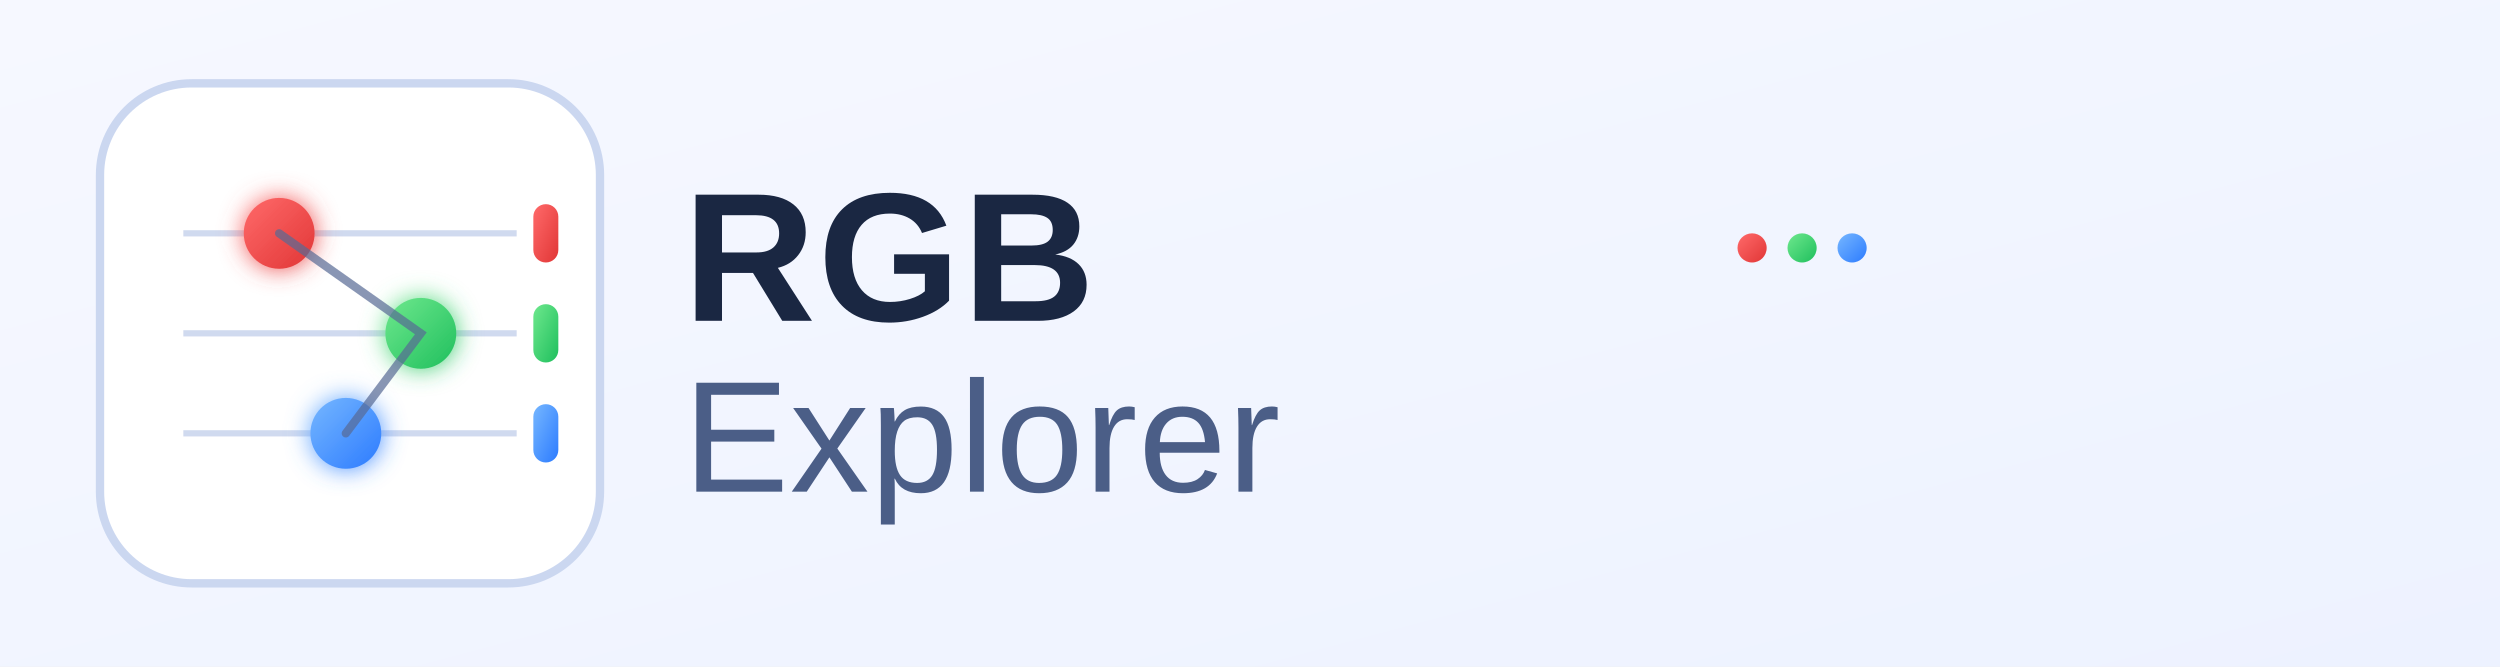
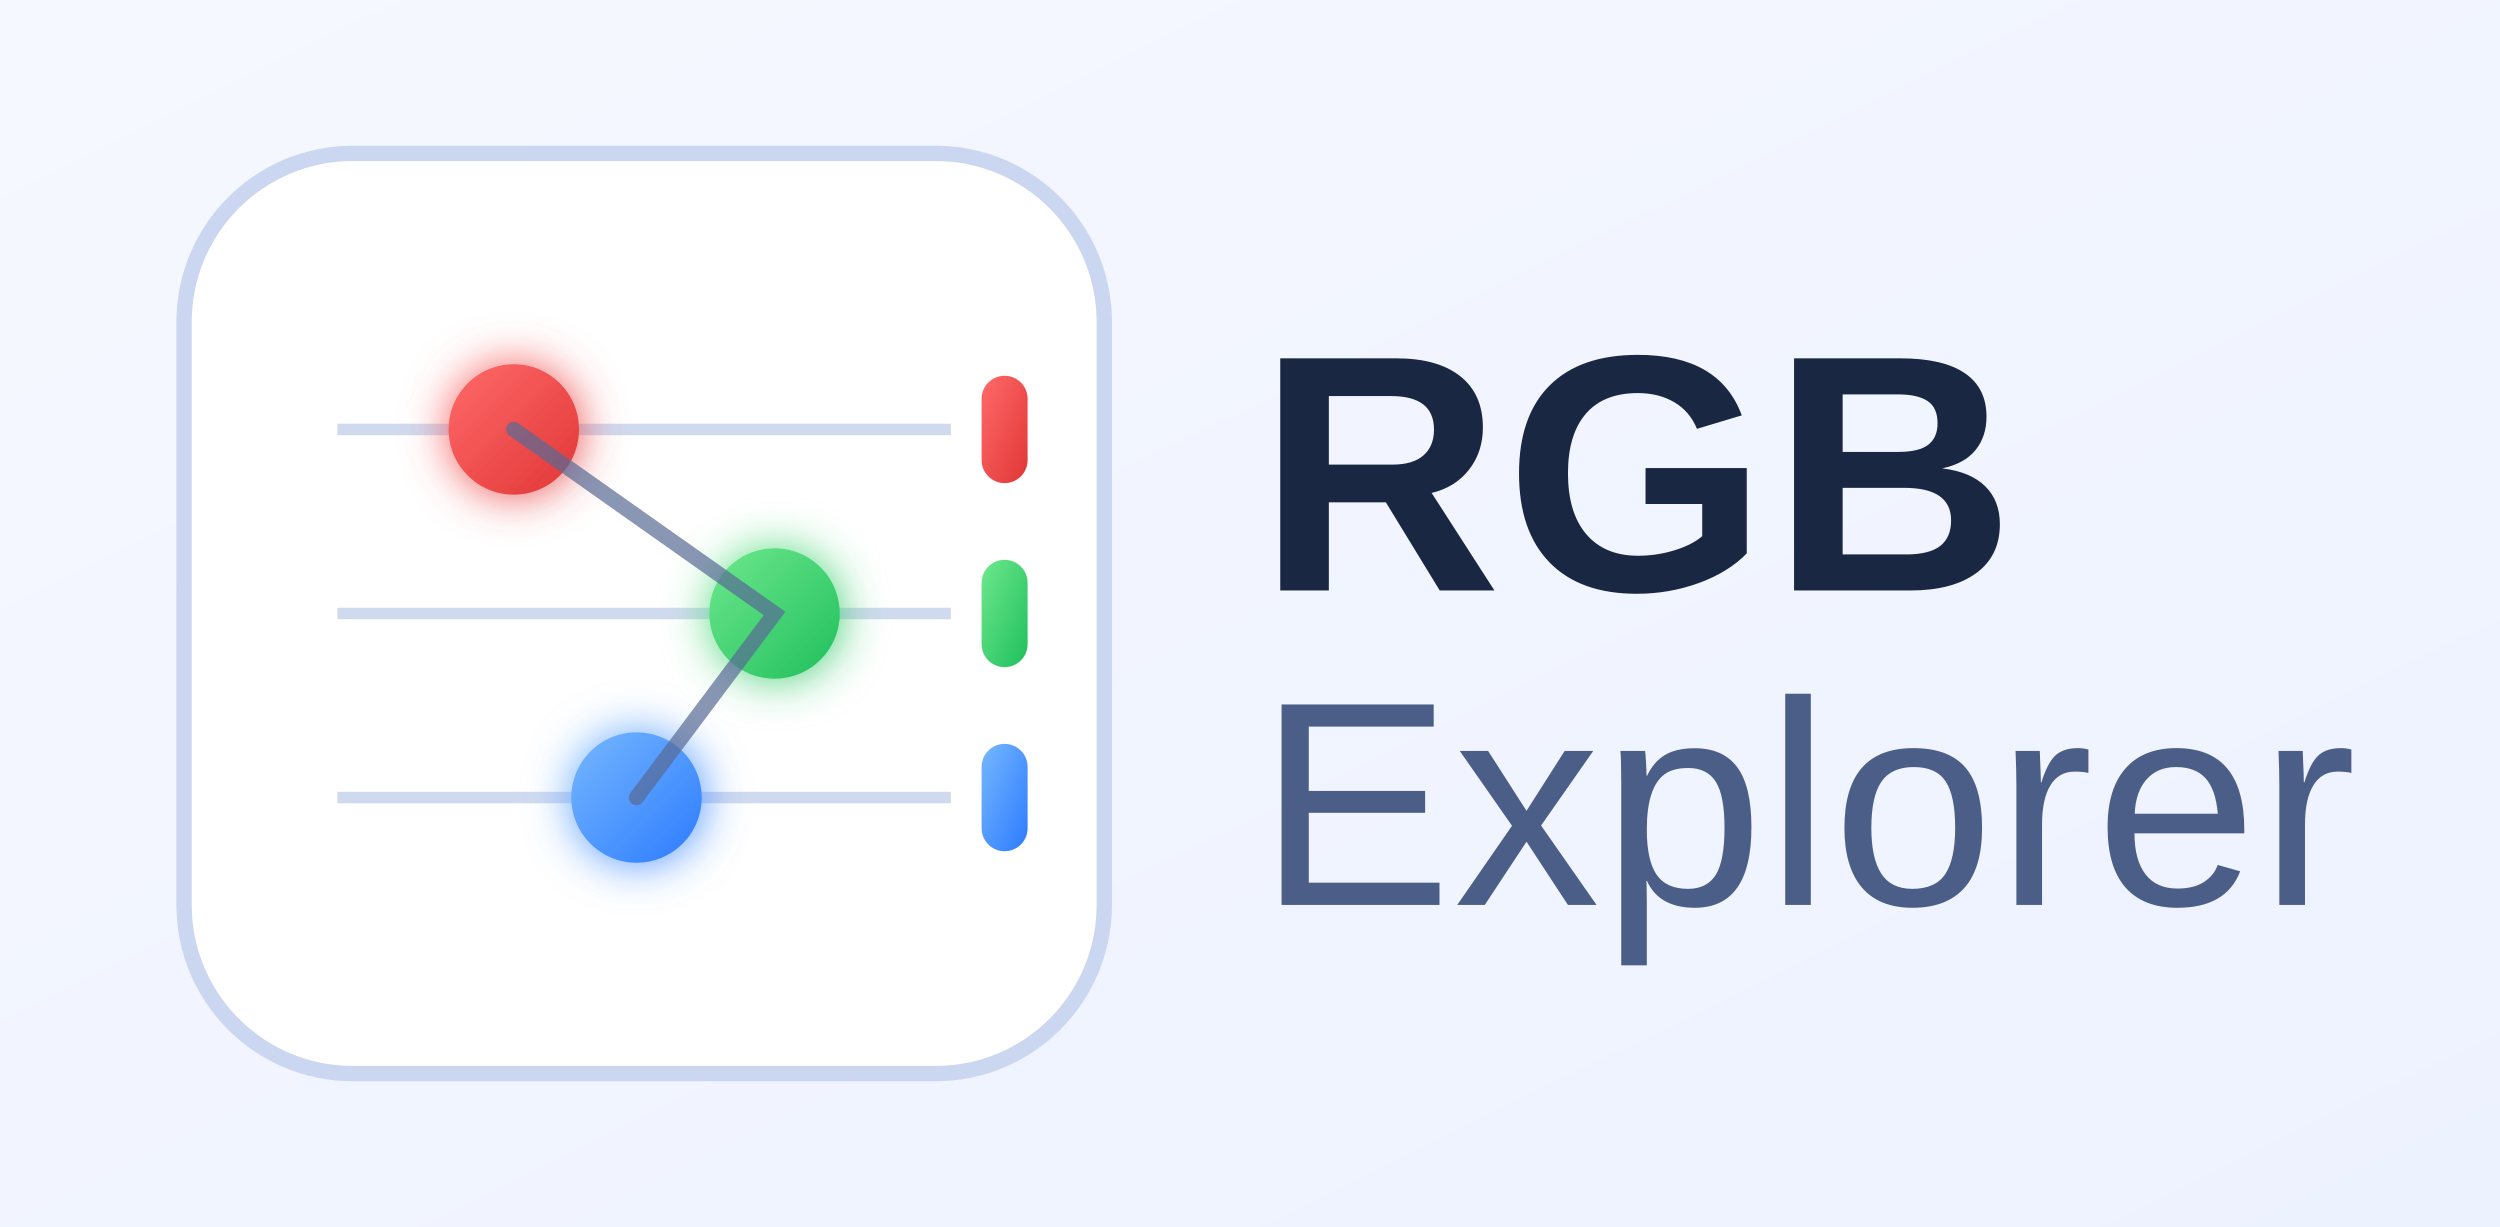
- <svg xmlns="http://www.w3.org/2000/svg" viewBox="0 0 1200 320" role="img" aria-labelledby="title desc">
+ <svg xmlns="http://www.w3.org/2000/svg" viewBox="0 0 652 320" role="img" aria-labelledby="title desc">
  <defs>
    <linearGradient id="bgGrad" x1="0" y1="0" x2="1" y2="1">
      <stop offset="0%" stop-color="#F6F8FF" />
      <stop offset="100%" stop-color="#EDF2FF" />
    </linearGradient>
    <linearGradient id="rGrad" x1="0" y1="0" x2="1" y2="1">
      <stop offset="0%" stop-color="#FF6A6A" />
      <stop offset="100%" stop-color="#E13636" />
    </linearGradient>
    <linearGradient id="gGrad" x1="0" y1="0" x2="1" y2="1">
      <stop offset="0%" stop-color="#6EE88D" />
      <stop offset="100%" stop-color="#1FBF5D" />
    </linearGradient>
    <linearGradient id="bGrad" x1="0" y1="0" x2="1" y2="1">
      <stop offset="0%" stop-color="#76B7FF" />
      <stop offset="100%" stop-color="#2C7BFF" />
    </linearGradient>
    <filter id="softGlow" x="-40%" y="-40%" width="180%" height="180%">
      <feGaussianBlur stdDeviation="6" result="blur" />
      <feMerge>
        <feMergeNode in="blur" />
        <feMergeNode in="SourceGraphic" />
      </feMerge>
    </filter>
  </defs>
-   <rect x="0" y="0" width="1200" height="320" fill="url(#bgGrad)" />
+   <rect x="0" y="0" width="652" height="320" fill="url(#bgGrad)" />
  <g transform="translate(48 40)">
    <rect x="0" y="0" width="240" height="240" rx="44" fill="#FFFFFF" stroke="#CBD7F0" stroke-width="4" />
    <g opacity="0.95">
      <line x1="40" y1="72" x2="200" y2="72" stroke="#CED8EE" stroke-width="3" />
      <line x1="40" y1="120" x2="200" y2="120" stroke="#CED8EE" stroke-width="3" />
      <line x1="40" y1="168" x2="200" y2="168" stroke="#CED8EE" stroke-width="3" />
    </g>
    <circle cx="86" cy="72" r="17" fill="url(#rGrad)" filter="url(#softGlow)" />
    <circle cx="154" cy="120" r="17" fill="url(#gGrad)" filter="url(#softGlow)" />
    <circle cx="118" cy="168" r="17" fill="url(#bGrad)" filter="url(#softGlow)" />
    <path d="M86 72 L154 120 L118 168" fill="none" stroke="#576A95" stroke-opacity="0.7" stroke-width="4" stroke-linecap="round" />
    <rect x="208" y="58" width="12" height="28" rx="6" fill="url(#rGrad)" />
    <rect x="208" y="106" width="12" height="28" rx="6" fill="url(#gGrad)" />
    <rect x="208" y="154" width="12" height="28" rx="6" fill="url(#bGrad)" />
  </g>
  <g transform="translate(328 0)">
    <text x="0" y="154" font-family="Poppins, Montserrat, Segoe UI, Arial, sans-serif" font-size="88" font-weight="700" fill="#1A2742" letter-spacing="1">RGB</text>
    <text x="0" y="236" font-family="Poppins, Montserrat, Segoe UI, Arial, sans-serif" font-size="76" font-weight="500" fill="#4B5E87" letter-spacing="0.5">Explorer</text>
-     <rect x="506" y="112" width="14" height="14" rx="7" fill="url(#rGrad)" />
-     <rect x="530" y="112" width="14" height="14" rx="7" fill="url(#gGrad)" />
-     <rect x="554" y="112" width="14" height="14" rx="7" fill="url(#bGrad)" />
  </g>
</svg>
